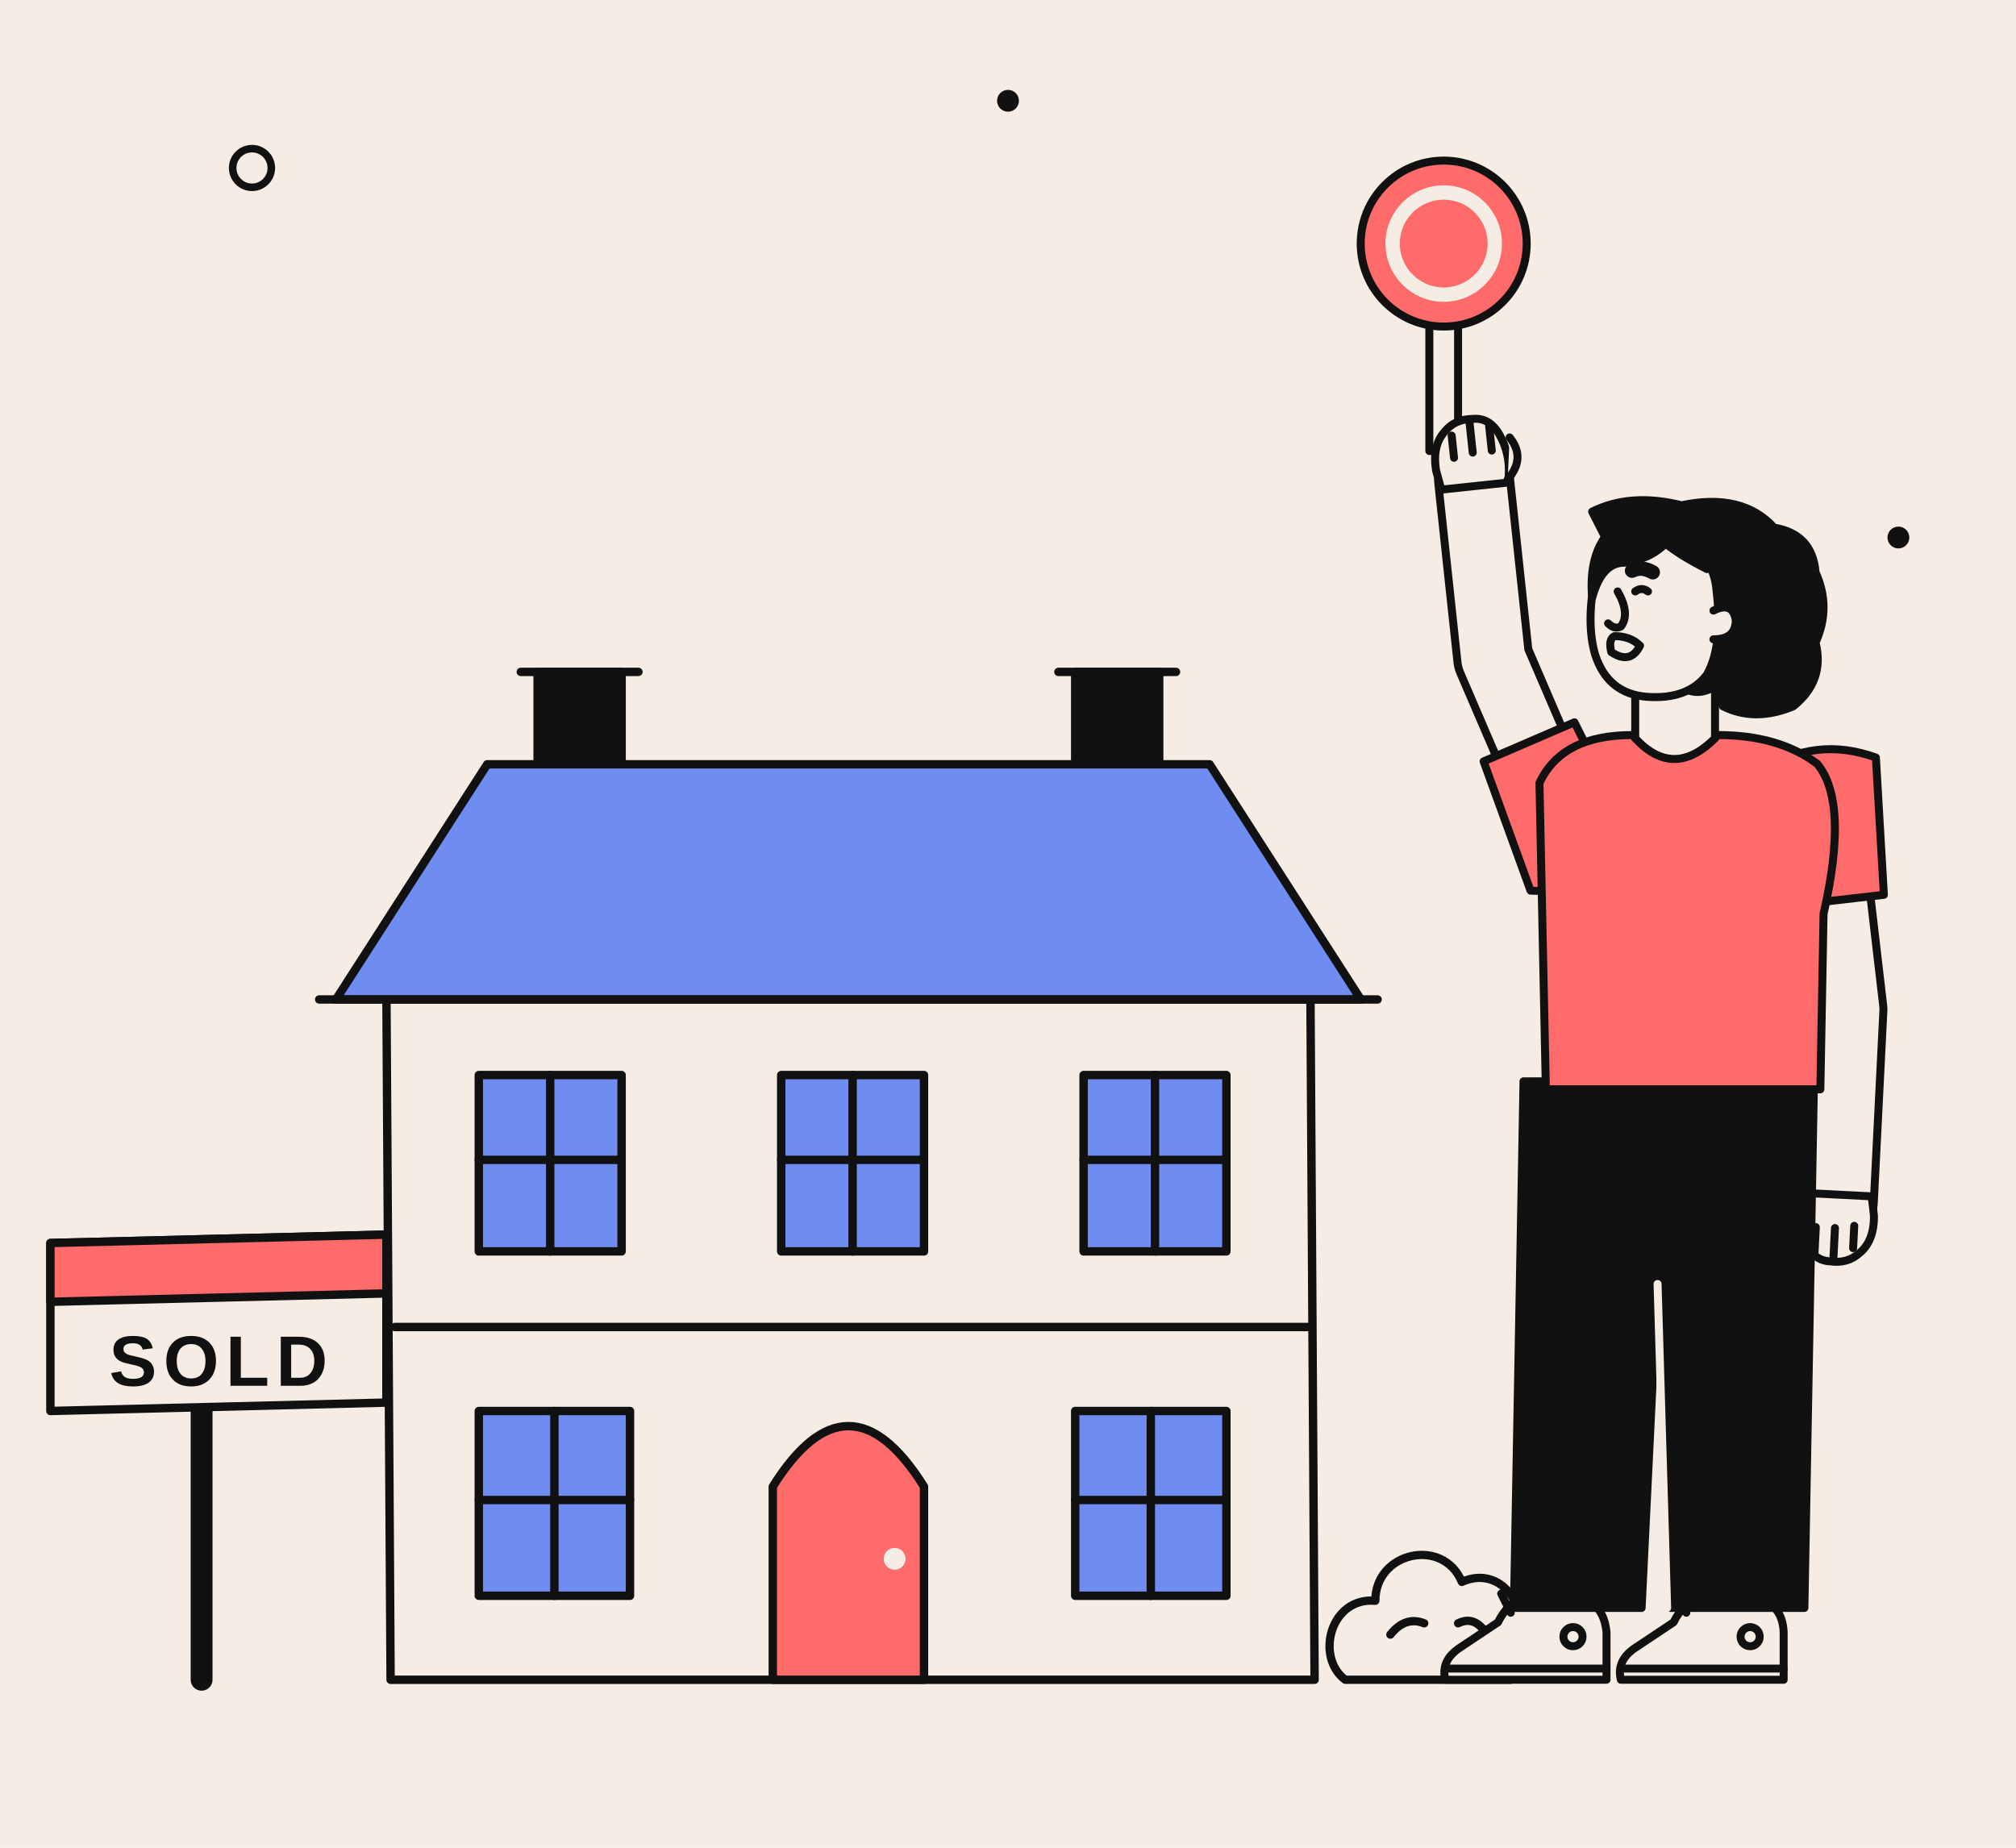
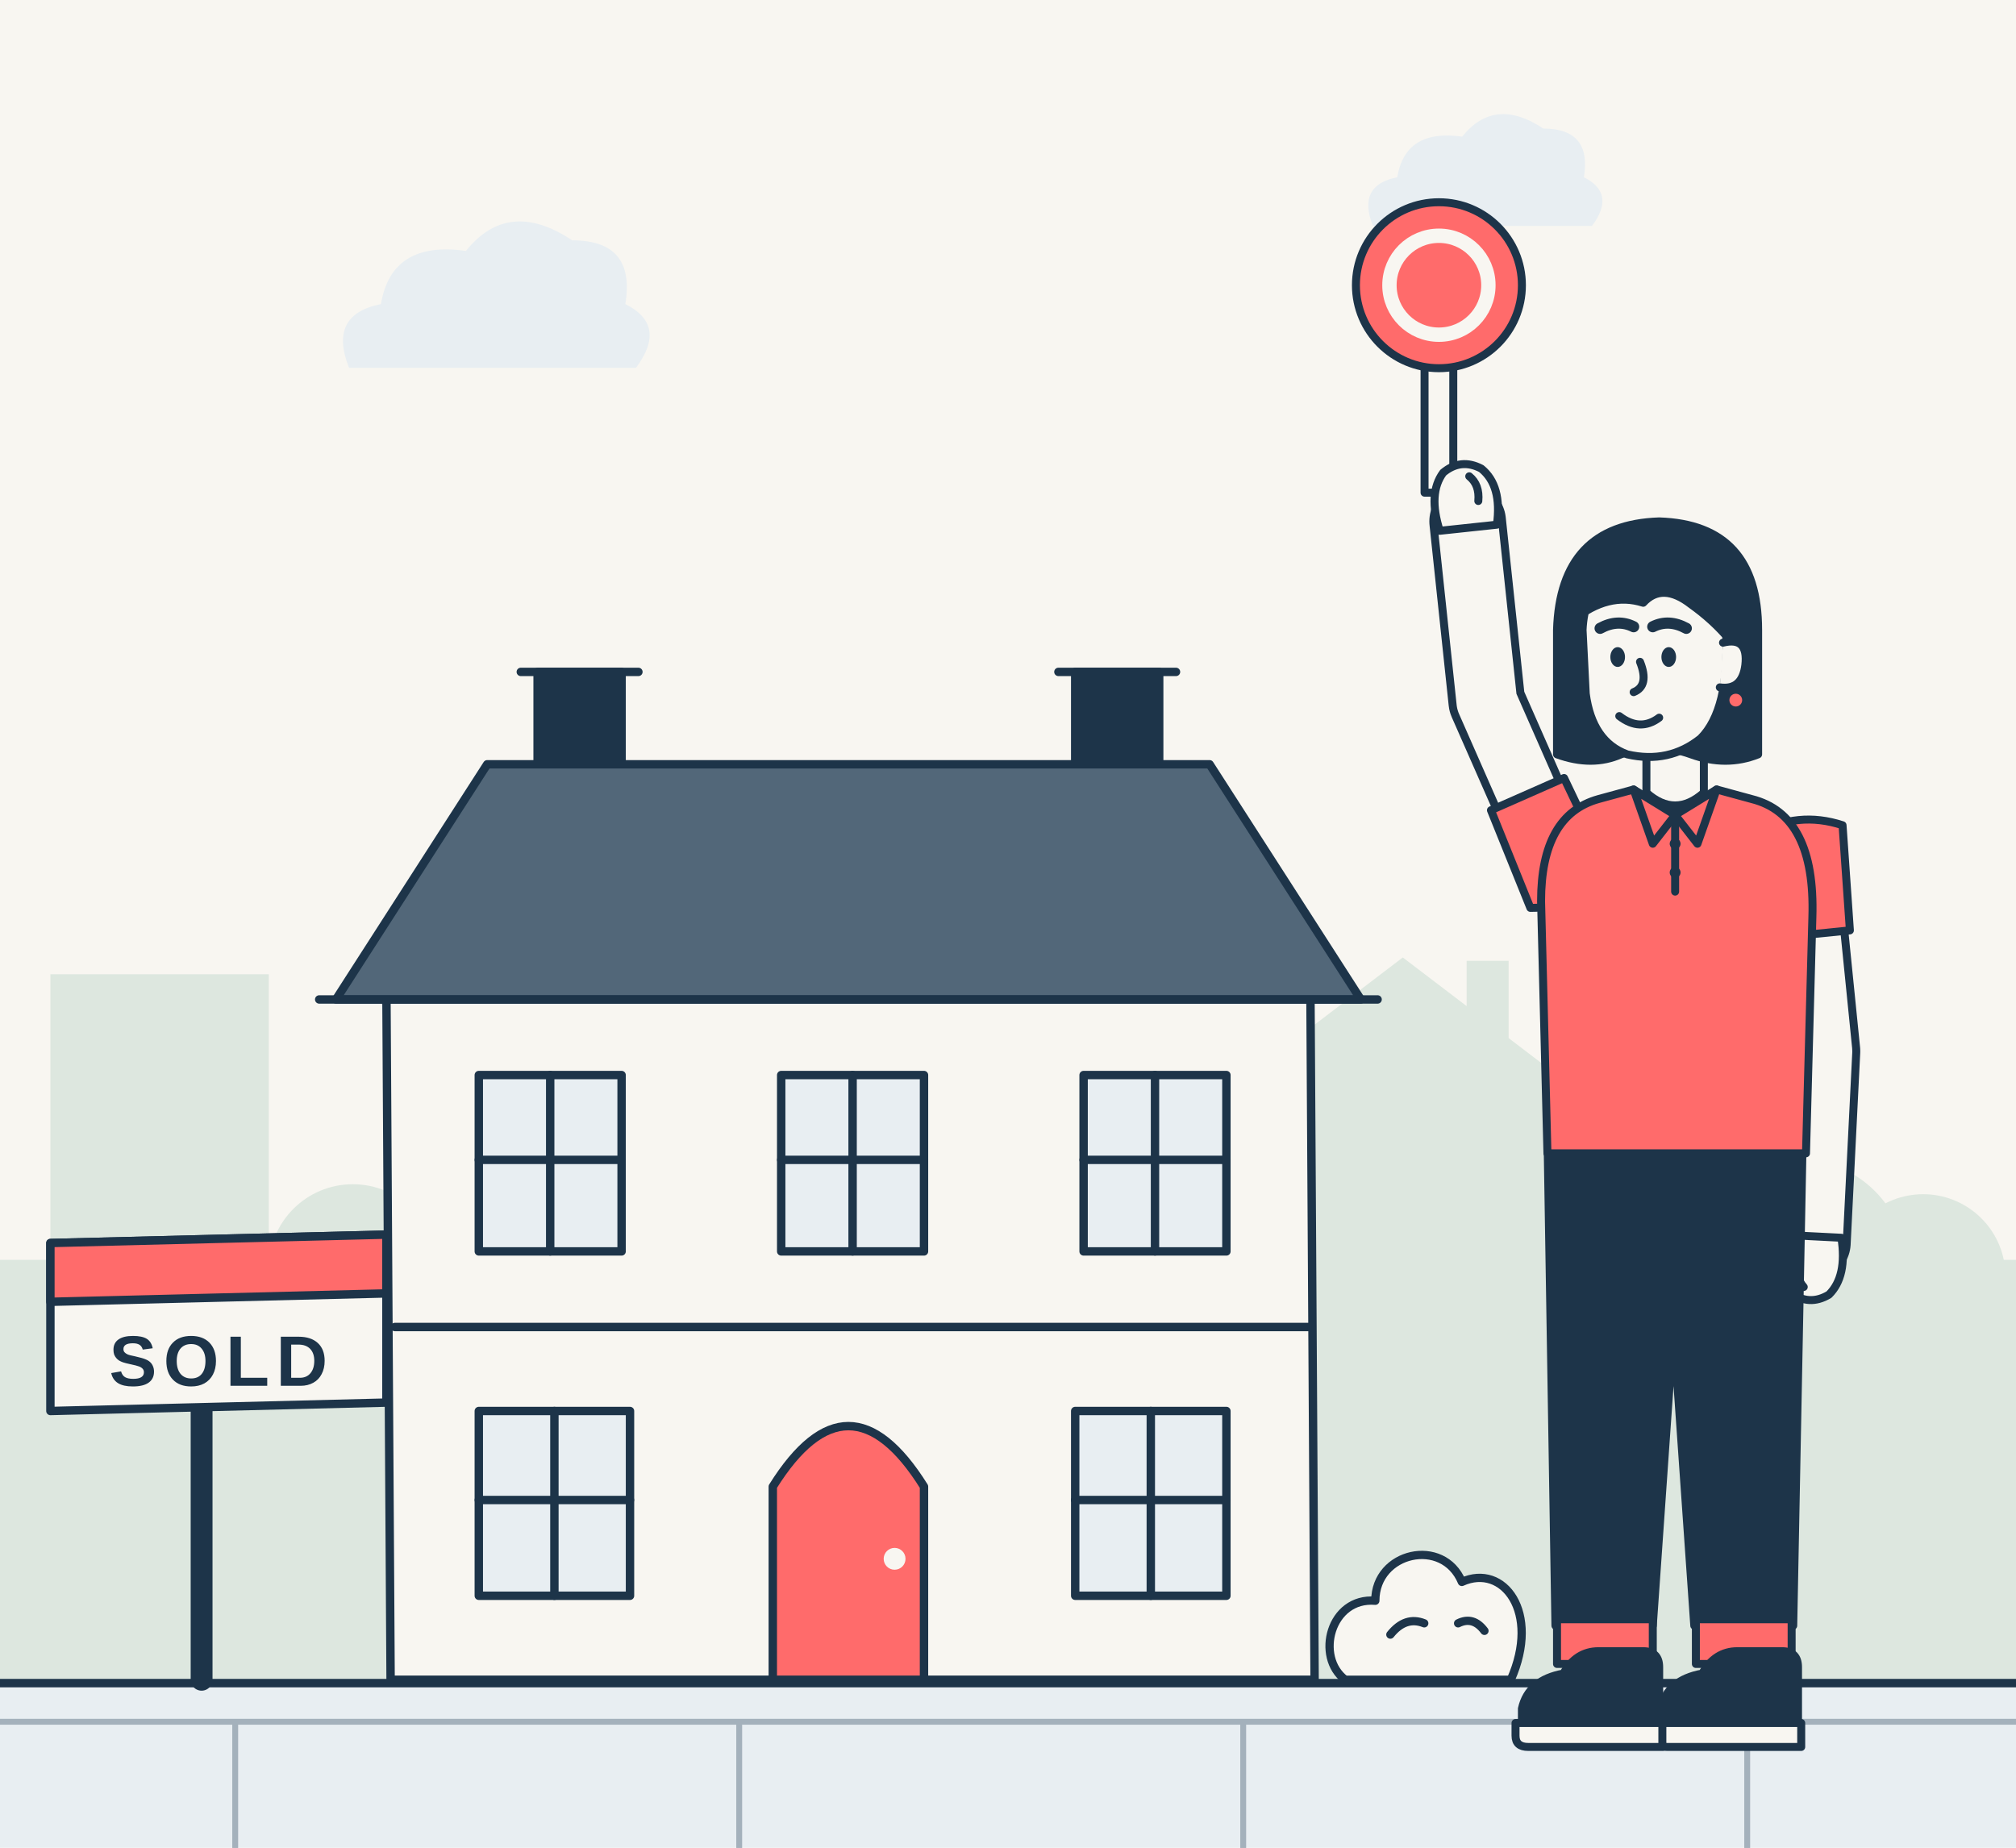
<svg xmlns="http://www.w3.org/2000/svg" class="people-scene" aria-hidden="true" focusable="false" viewBox="0 0 240 220" width="240" height="220" fill="none">
-   <g stroke="#111111" stroke-width="1" stroke-linejoin="round" stroke-linecap="round">
-     <rect width="240" height="220" fill="#f5ede3" stroke="none" />
-     <circle cx="30" cy="20" r="2.3" stroke-width=".9" />
-     <circle cx="120" cy="12" r="1.3" fill="#111111" stroke="none" />
-     <circle cx="226" cy="64" r="1.3" fill="#111111" stroke="none" />
-     <path d="M64 98V80h10v18Z" fill="#111111" />
-     <path d="M128 98V80h10v18Z" fill="#111111" />
+   <g stroke="#1D3449" stroke-width="1" stroke-linejoin="round" stroke-linecap="round">
+     <rect width="240" height="220" fill="#F8F6F1" stroke="none" />
+     <path d="M0 150H240V201H0ZM6 151V116H32V151ZM32 151A10 10 0 0 1 52 151ZM46 151A7.5 7.5 0 0 1 61 151ZM148 151V130H186V151ZM146 130L167 114L188 130ZM174.6 122.4v-8h5v12ZM201 151A13 13 0 0 1 227 151ZM219.2 151A9.8 9.8 0 0 1 238.7 151Z" fill="#DDE7DF" stroke="none" />
+     <path d="M0 200H240V220H0Z" fill="#E8EEF2" stroke="none" />
+     <path d="M0 200.4H240" />
+     <path d="M0 205H240M28 205V220M88 205V220M148 205V220M208 205V220" stroke="#526779" stroke-width=".7" opacity=".45" />
+     <g class="af-cloud">
+       <path transform="translate(58 40) scale(0.6325)" d="M-26 6Q-30-4-20-6Q-18-18-4-16Q4-26 16-18Q28-18 26-6Q34-2 28 6Z" fill="#E8EEF2" stroke="none" />
+     </g>
+     <g class="af-cloud">
+       <path transform="translate(176 24) scale(0.483)" d="M-26 6Q-30-4-20-6Q-18-18-4-16Q4-26 16-18Q28-18 26-6Q34-2 28 6Z" fill="#E8EEF2" stroke="none" />
+     </g>
+     <path d="M64 98V80h10v18Z" fill="#1D3449" />
+     <path d="M128 98V80h10v18Z" fill="#1D3449" />
    <path d="M62 80h14M126 80h14" />
-     <path d="M46 118l110-.5.5 82.5H46.5Z" fill="#f5ede3" />
-     <path d="M40 119L58 91H144L162 119Z" fill="#6f8cf0" />
+     <path d="M46 118l110-.5.5 82.5H46.5Z" fill="#F8F6F1" />
+     <path d="M40 119L58 91H144L162 119Z" fill="#526779" />
    <path d="M38 119H164" />
    <path d="M47 158H156" />
-     <path d="M57 128h17V149H57Z" fill="#6f8cf0" />
+     <path d="M57 128h17V149H57Z" fill="#E8EEF2" />
    <path d="M65.5 128V149M57 138.1H74" />
-     <path d="M93 128h17V149H93Z" fill="#6f8cf0" />
+     <path d="M93 128h17V149H93Z" fill="#E8EEF2" />
    <path d="M101.5 128V149M93 138.1H110" />
-     <path d="M129 128h17V149H129Z" fill="#6f8cf0" />
+     <path d="M129 128h17V149H129Z" fill="#E8EEF2" />
    <path d="M137.5 128V149M129 138.1H146" />
-     <path d="M57 168h18V190H57Z" fill="#6f8cf0" />
+     <path d="M57 168h18V190H57Z" fill="#E8EEF2" />
    <path d="M66 168V190M57 178.6H75" />
-     <path d="M92 200V177Q101 162.6 110 177V200Z" fill="#ff6a6b" />
-     <circle cx="106.5" cy="185.6" r="1.3" fill="#f5ede3" stroke="none" />
-     <path d="M128 168h18V190H128Z" fill="#6f8cf0" />
+     <path d="M92 200V177Q101 162.6 110 177V200Z" fill="#FF6B6B" />
+     <circle cx="106.5" cy="185.6" r="1.3" fill="#F8F6F1" stroke="none" />
+     <path d="M128 168h18V190H128Z" fill="#E8EEF2" />
    <path d="M137 168V190M128 178.6H146" />
    <path d="M24 200V150" stroke-width="2.6" />
-     <path d="M6 148l40-1v20l-40 1Z" fill="#f5ede3" />
-     <path d="M6 148l40-1v7l-40 1Z" fill="#ff6a6b" />
-     <text x="26" y="165" text-anchor="middle" font-family="Manrope,Arial,sans-serif" font-size="8.5" font-weight="800" letter-spacing=".8" fill="#111111" stroke="none">SOLD</text>
+     <path d="M6 148l40-1v20l-40 1Z" fill="#F8F6F1" />
+     <path d="M6 148l40-1v7l-40 1Z" fill="#FF6B6B" />
+     <text x="26" y="165" text-anchor="middle" font-family="Manrope,Arial,sans-serif" font-size="8.5" font-weight="800" letter-spacing=".8" fill="#1D3449" stroke="none">SOLD</text>
    <g transform="translate(170 200) scale(0.448)" stroke-width="2.2">
      <g class="af-sway" style="animation-delay:-0.6s">
-         <path d="M-22 0C-30-6-26-22-14-21C-14-34 4-38 9-26C20-31 30-18 22 0Z" fill="#f5ede3" />
+         <path d="M-22 0C-30-6-26-22-14-21C-14-34 4-38 9-26C20-31 30-18 22 0Z" fill="#F8F6F1" />
        <path d="M-10-12q4-5 9-3M8-15q4-2 7 2" />
      </g>
    </g>
-     <g class="af-person" transform="translate(196 200) scale(-0.19 0.19)" stroke-width="5">
-       <path d="M-112 -540L-126 -420L-120 -300" stroke="#111111" stroke-width="50" />
-       <path d="M-112 -540L-126 -420L-120 -300" stroke="#f5ede3" stroke-width="40" />
-       <g transform="translate(-120 -300) rotate(87.1)">
-         <path d="M-4-21Q12-25 26-19Q38-14 38-3Q39 8 32 15Q24 24 8 23L-4 21Z" fill="#f5ede3" />
-         <path d="M17-13H33M17-1H35M15 11H29" />
-         <path d="M-2-21Q10-34 24-25" fill="#f5ede3" />
+     <g class="af-person" transform="translate(196 208) scale(-0.19 0.19)" stroke-width="5">
+       <path d="M-98 -555L-110 -436L-104 -316" stroke="#1D3449" stroke-width="48" />
+       <path d="M-98 -555L-110 -436L-104 -316" stroke="#F8F6F1" stroke-width="38" />
+       <g transform="translate(-104 -316) rotate(87.1)">
+         <path d="M-4-18Q20-24 32-12Q40 0 32 12Q20 23-4 18Z" fill="#F8F6F1" />
+         <path d="M12-8Q22-10 28-4" />
      </g>
-       <path d="M-148.8 -491.9L-87.2 -484.8L-72.3 -569.6Q-106 -591.6 -143.8 -577.9Z" fill="#ff6a6b" />
-       <g transform="translate(1113 -1020) scale(-1 1)">
-         <path d="M987 1020Q984 1008 996 1000L1020 984Q1026 972 1036 968L1072 970Q1086 972 1088 990V1020Z" fill="#f5ede3" />
-         <path d="M987 1013H1088M1028 978l-6-12M1036 974l-4-12" />
-         <circle cx="1067" cy="993" r="6" />
-         <path d="M1097 1020Q1094 1008 1106 1000L1130 984Q1136 972 1146 968L1182 970Q1198 972 1199 990V1020Z" fill="#f5ede3" />
-         <path d="M1097 1013H1199M1138 978l-6-12M1146 974l-4-12" />
-         <circle cx="1178" cy="993" r="6" />
-         <path d="M1036 645H1218L1212 975H1128L1120 770L1110 975H1030Z" fill="#111111" />
-         <path d="M1120 772L1126 975" stroke="#f5ede3" stroke-width="5" />
-       </g>
-       <g class="af-arm" style="transform-origin:53px -540px;animation-name:af-bid;animation-duration:5.4s;animation-delay:0s">
-         <path d="M53 -540L96 -640L108 -752" stroke="#111111" stroke-width="50" />
-         <path d="M53 -540L96 -640L108 -752" stroke="#f5ede3" stroke-width="40" />
-         <path d="M102 -575.5L45.1 -600L6.5 -523Q32.5 -492.2 72.6 -494.5Z" fill="#ff6a6b" />
-         <path d="M118-770V-860H136V-770Z" fill="#f5ede3" />
-         <circle cx="127" cy="-900" r="52" fill="#ff6a6b" />
-         <circle cx="127" cy="-900" r="32" stroke="#f5ede3" stroke-width="9" />
-         <g transform="translate(108 -752) rotate(-83.9)">
-           <path d="M-4-21Q12-25 26-19Q38-14 38-3Q39 8 32 15Q24 24 8 23L-4 21Z" fill="#f5ede3" />
-           <path d="M17-13H33M17-1H35M15 11H29" />
-           <path d="M-2-21Q10-34 24-25" fill="#f5ede3" />
+       <path d="M-127.5 -511.7L-77.7 -506.7L-69.1 -572.2Q-94.8 -586.8 -122.9 -577.6Z" fill="#FF6B6B" />
+       <path d="M-98-385H62L57-76H-4L-17-262-30-76H-92Z" fill="#1D3449" />
+       <path d="M-91 -80H-31V-52H-91Z" fill="#FF6B6B" />
+       <path d="M-95 -15V-50Q-95 -60 -85 -60H-57Q-43 -60 -35 -46Q-13 -42 -9 -24V-15Z" fill="#1D3449" />
+       <path d="M-97 0V-15H-5V-7Q-5 0 -13 0Z" fill="#F8F6F1" />
+       <path d="M-4 -80H56V-52H-4Z" fill="#FF6B6B" />
+       <path d="M-8 -15V-50Q-8 -60 2 -60H30Q44 -60 52 -46Q74 -42 78 -24V-15Z" fill="#1D3449" />
+       <path d="M-10 0V-15H82V-7Q82 0 74 0Z" fill="#F8F6F1" />
+       <g class="af-arm" style="transform-origin:56px -555px;animation-name:af-bid;animation-duration:5.4s;animation-delay:0s">
+         <path d="M56 -555L100 -655L112 -768" stroke="#1D3449" stroke-width="48" />
+         <path d="M56 -555L100 -655L112 -768" stroke="#F8F6F1" stroke-width="38" />
+         <path d="M97.4 -587L51.6 -607.2L23.2 -547.6Q43.1 -525.7 72.7 -525.8Z" fill="#FF6B6B" />
+         <path d="M121-786V-876H139V-786Z" fill="#F8F6F1" />
+         <circle cx="130" cy="-916" r="52" fill="#FF6B6B" />
+         <circle cx="130" cy="-916" r="31" stroke="#F8F6F1" stroke-width="9" />
+         <g transform="translate(112 -768) rotate(-83.9)">
+           <path d="M-4-18Q20-24 32-12Q40 0 32 12Q20 23-4 18Z" fill="#F8F6F1" />
+           <path d="M12-8Q22-10 28-4" />
        </g>
      </g>
-       <g transform="translate(1113 -1020) scale(-1 1)">
-         <path d="M1104 428Q1060 428 1046 458L1050 650H1222L1224 540Q1240 470 1220 446Q1196 428 1158 428Q1130 452 1104 428Z" fill="#ff6a6b" />
-         <path d="M1106 398V430Q1130 456 1156 430V372" fill="#f5ede3" />
-       </g>
-       <g transform="translate(-172 -1062)">
-         <path d="M206 330Q182 318 150 326Q112 318 92 340Q68 344 66 368Q56 390 66 412Q60 436 80 452Q104 462 124 452L130 440Q140 446 150 440Z" fill="#111111" />
-         <path d="M128 380Q130 352 160 346Q196 344 204 370Q210 400 204 420Q196 444 172 446Q146 448 134 432Q124 414 128 380Z" fill="#f5ede3" />
-         <path d="M150 340Q174 330 198 346Q208 360 206 384Q200 362 186 362Q170 360 160 350Q150 358 134 366Z" fill="#111111" />
-         <path d="M130 392Q118 386 116 398Q116 410 130 410" fill="#f5ede3" />
-         <circle cx="120" cy="418" r="5" />
-         <path d="M168 368q7-4 13-1" stroke-width="9" />
-         <path d="M171 380q4-3 8 0" />
-         <path d="M190 380Q182 394 188 402Q192 404 196 400" />
-         <path d="M176 414Q182 426 194 418Q196 410 192 408Q182 408 176 414Z" fill="#f5ede3" />
-       </g>
+       <path d="M-36-646V-598Q-18-582 0-598V-646Z" fill="#F8F6F1" />
+       <path d="M-100-372L-104-520Q-106-584-66-594L-44-600Q-18-578 8-600L30-594Q66-584 66-530L62-372Z" fill="#FF6B6B" />
+       <path d="M-18-584V-536" />
+       <circle cx="-18" cy="-566" r="3.4" fill="#1D3449" stroke="none" />
+       <circle cx="-18" cy="-548" r="3.4" fill="#1D3449" stroke="none" />
+       <path d="M-44-600L-32-566-18-584ZM8-600L-4-566-18-584Z" fill="#FF6B6B" />
+       <path d="M-70-622V-700Q-70-766-8-768Q54-766 56-700V-622Q34-614 16-622Q-6-630-28-622Q-50-614-70-622Z" fill="#1D3449" />
+       <path d="M-50-698Q-52-650-34-632Q-14-616 12-622Q34-630 38-660L40-700Q38-742-6-744Q-48-742-50-698Z" fill="#F8F6F1" />
+       <path d="M-48-692Q-64-696-62-678Q-60-662-46-664" fill="#F8F6F1" />
+       <circle cx="-56" cy="-656" r="6.5" fill="#FF6B6B" />
+       <ellipse cx="-14" cy="-683" rx="4.6" ry="6.2" fill="#1D3449" stroke="none" />
+       <ellipse cx="18" cy="-683" rx="4.6" ry="6.2" fill="#1D3449" stroke="none" />
+       <path d="M-25-701Q-14-707-4-702M8-702Q18-707 29-701" stroke-width="7" />
+       <path d="M4-680Q-2-665 8-661" />
+       <path d="M-8-645Q4-636 17-646" />
+       <path d="M-52-694Q-54-752-6-754Q42-752 46-706Q24-724 2-717Q-10-730-28-716Q-42-706-52-694Z" fill="#1D3449" />
    </g>
  </g>
</svg>
